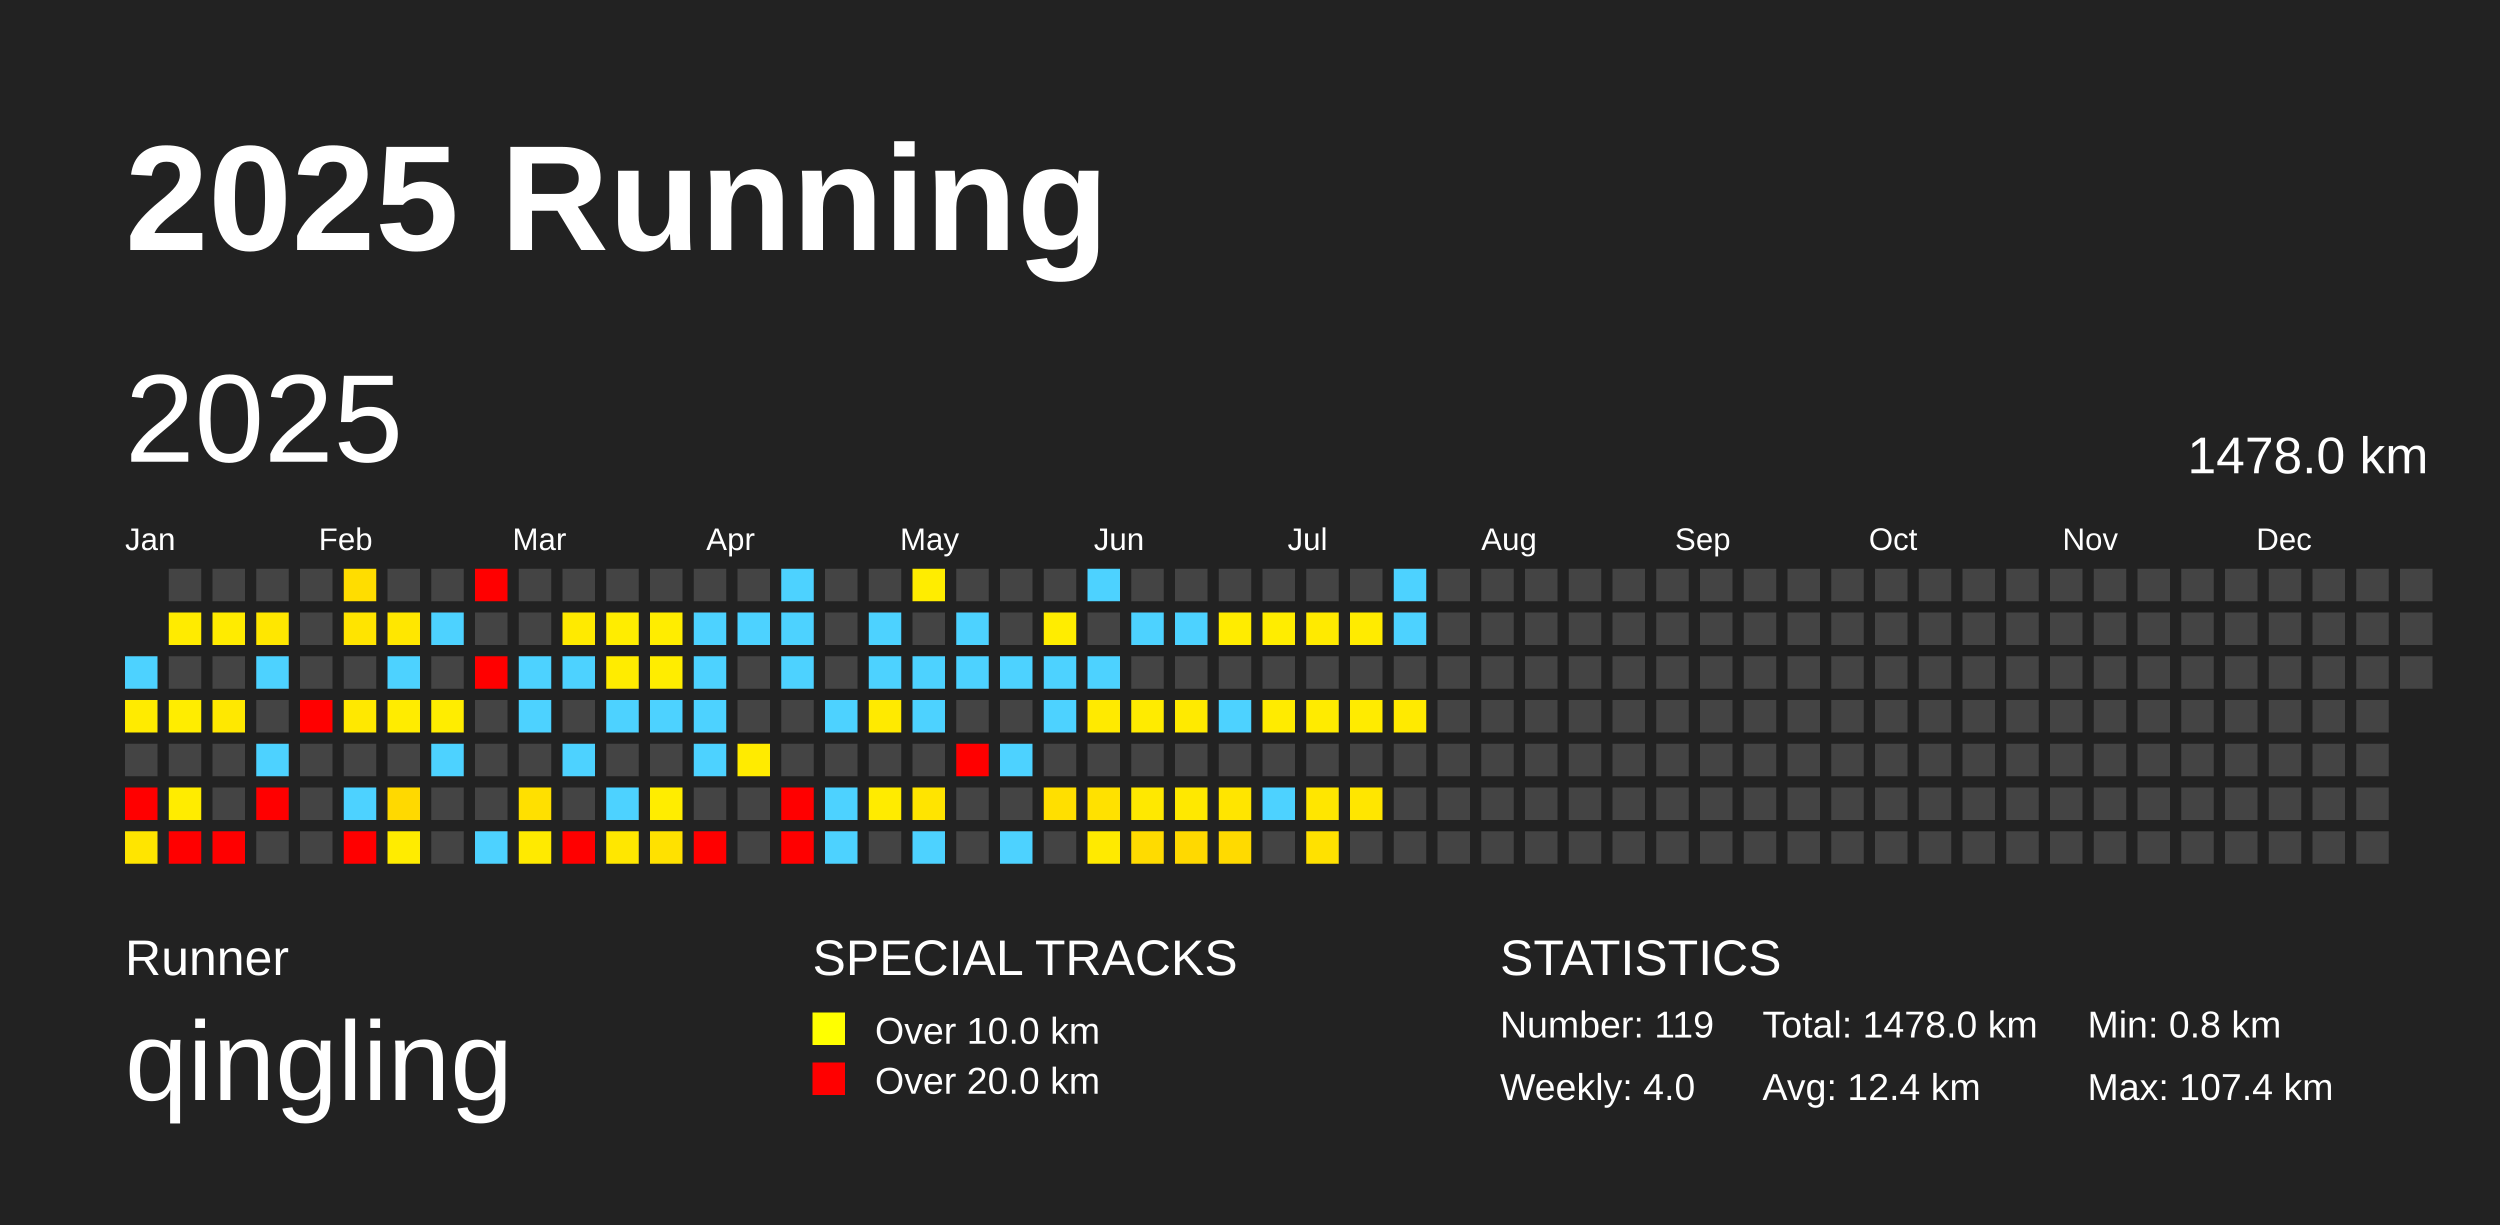
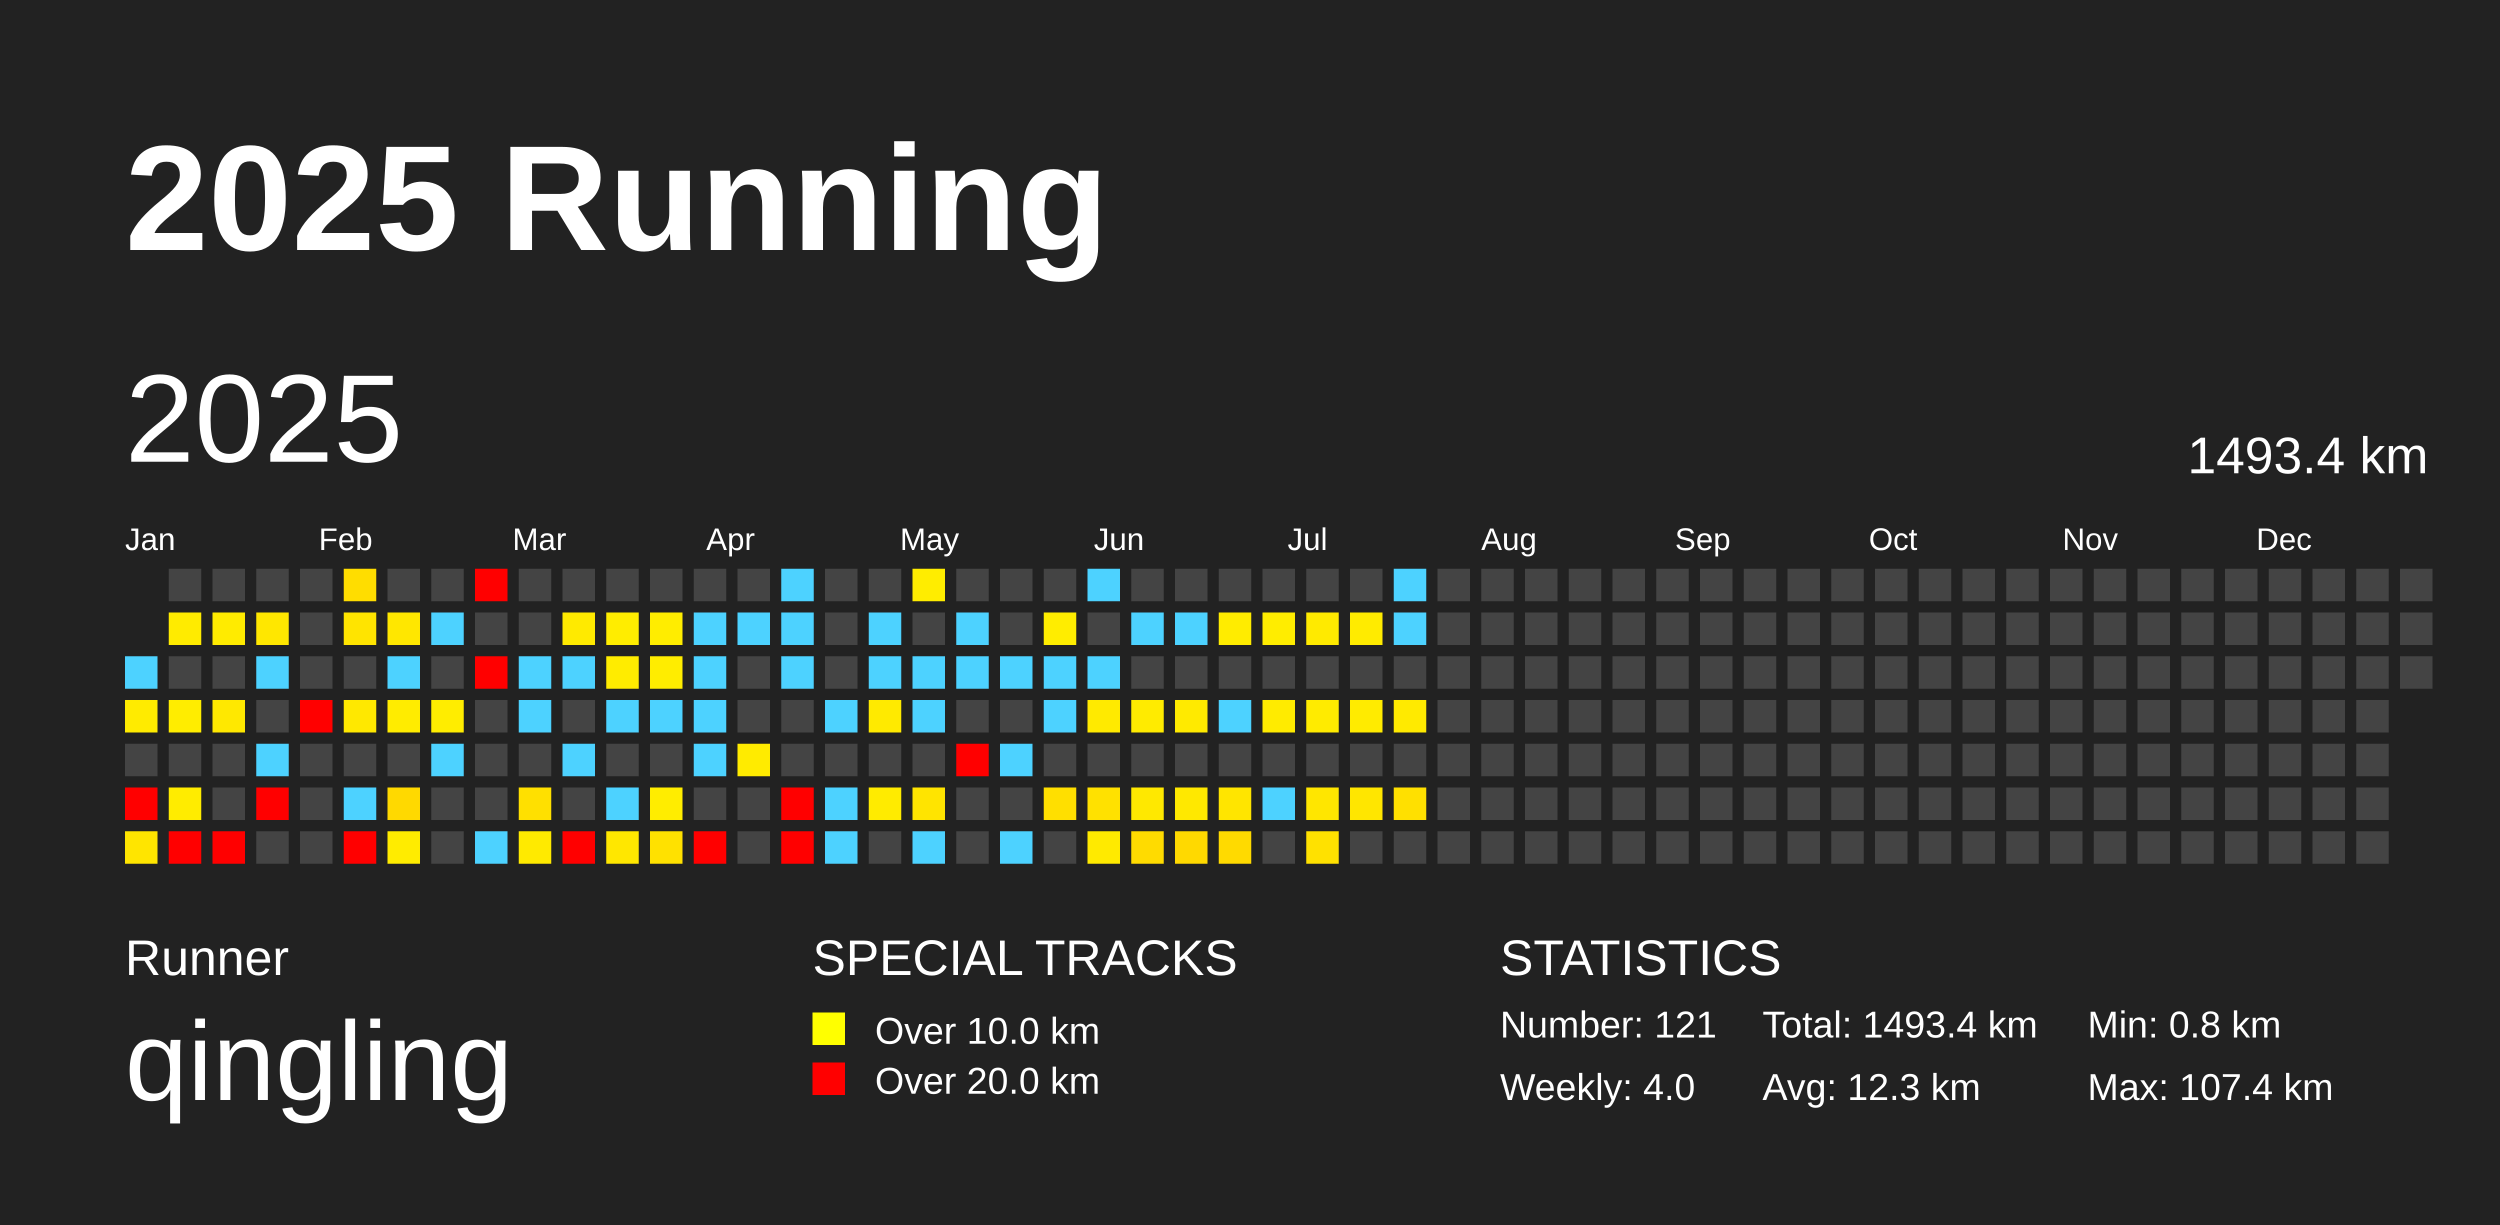
<svg xmlns="http://www.w3.org/2000/svg" baseProfile="full" height="98mm" version="1.1" viewBox="0,0,200,98" width="200mm">
  <defs />
  <rect fill="#222222" height="98" width="200" x="0" y="0" />
  <text fill="#FFFFFF" style="font-size:12px; font-family:Arial; font-weight:bold;" x="10" y="20">2025 Running</text>
  <text fill="#FFFFFF" style="font-size:4px; font-family:Arial" x="10" y="78">Runner</text>
  <text fill="#FFFFFF" style="font-size:9px; font-family:Arial" x="10" y="88">qingling</text>
  <text fill="#FFFFFF" style="font-size:4px; font-family:Arial" x="65" y="78">SPECIAL TRACKS</text>
  <rect fill="yellow" height="2.6" width="2.6" x="65" y="81" />
  <text fill="#FFFFFF" style="font-size:3px; font-family:Arial" x="70" y="83.5">Over 10.0 km</text>
  <rect fill="red" height="2.6" width="2.6" x="65" y="85" />
  <text fill="#FFFFFF" style="font-size:3px; font-family:Arial" x="70" y="87.5">Over 20.0 km</text>
  <text fill="#FFFFFF" style="font-size:4px; font-family:Arial" x="120" y="78">STATISTICS</text>
-   <text fill="#FFFFFF" style="font-size:3px; font-family:Arial" x="120" y="83">Number: 119</text>
+   <text fill="#FFFFFF" style="font-size:3px; font-family:Arial" x="120" y="83">Number: 121</text>
  <text fill="#FFFFFF" style="font-size:3px; font-family:Arial" x="120" y="88">Weekly: 4.0</text>
-   <text fill="#FFFFFF" style="font-size:3px; font-family:Arial" x="141" y="83">Total: 1478.0 km</text>
-   <text fill="#FFFFFF" style="font-size:3px; font-family:Arial" x="141" y="88">Avg: 12.4 km</text>
+   <text fill="#FFFFFF" style="font-size:3px; font-family:Arial" x="141" y="83">Total: 1493.4 km</text>
+   <text fill="#FFFFFF" style="font-size:3px; font-family:Arial" x="141" y="88">Avg: 12.3 km</text>
  <text fill="#FFFFFF" style="font-size:3px; font-family:Arial" x="167" y="83">Min: 0.8 km</text>
  <text fill="#FFFFFF" style="font-size:3px; font-family:Arial" x="167" y="88">Max: 107.4 km</text>
  <text dominant-baseline="hanging" fill="#FFFFFF" style="font-size:10.0px; font-family:Arial;" x="10" y="30">2025</text>
-   <text dominant-baseline="hanging" fill="#FFFFFF" style="font-size:4.125px; font-family:Arial;" x="175" y="35">1478.0 km</text>
+   <text dominant-baseline="hanging" fill="#FFFFFF" style="font-size:4.125px; font-family:Arial;" x="175" y="35">1493.4 km</text>
  <text fill="#FFFFFF" style="font-size:2.5px; font-family:Arial" x="10.0" y="44">Jan</text>
  <text fill="#FFFFFF" style="font-size:2.5px; font-family:Arial" x="25.5" y="44">Feb</text>
  <text fill="#FFFFFF" style="font-size:2.5px; font-family:Arial" x="41.0" y="44">Mar</text>
  <text fill="#FFFFFF" style="font-size:2.5px; font-family:Arial" x="56.5" y="44">Apr</text>
  <text fill="#FFFFFF" style="font-size:2.5px; font-family:Arial" x="72.0" y="44">May</text>
  <text fill="#FFFFFF" style="font-size:2.5px; font-family:Arial" x="87.5" y="44">Jun</text>
  <text fill="#FFFFFF" style="font-size:2.5px; font-family:Arial" x="103.0" y="44">Jul</text>
  <text fill="#FFFFFF" style="font-size:2.5px; font-family:Arial" x="118.5" y="44">Aug</text>
  <text fill="#FFFFFF" style="font-size:2.5px; font-family:Arial" x="134.0" y="44">Sep</text>
  <text fill="#FFFFFF" style="font-size:2.5px; font-family:Arial" x="149.5" y="44">Oct</text>
  <text fill="#FFFFFF" style="font-size:2.5px; font-family:Arial" x="165.0" y="44">Nov</text>
  <text fill="#FFFFFF" style="font-size:2.5px; font-family:Arial" x="180.5" y="44">Dec</text>
  <rect fill="#4dd2ff" height="2.6" width="2.6" x="10.0" y="52.5" />
  <rect fill="#ffeb00" height="2.6" width="2.6" x="10.0" y="56.0" />
  <rect fill="#444444" height="2.6" width="2.6" x="10.0" y="59.5" />
  <rect fill="red" height="2.6" width="2.6" x="10.0" y="63.0" />
  <rect fill="#ffe500" height="2.6" width="2.6" x="10.0" y="66.5" />
  <rect fill="#444444" height="2.6" width="2.6" x="13.5" y="45.5" />
  <rect fill="#ffeb00" height="2.6" width="2.6" x="13.5" y="49.0" />
  <rect fill="#444444" height="2.6" width="2.6" x="13.5" y="52.5" />
  <rect fill="#ffed00" height="2.6" width="2.6" x="13.5" y="56.0" />
  <rect fill="#444444" height="2.6" width="2.6" x="13.5" y="59.5" />
  <rect fill="#ffec00" height="2.6" width="2.6" x="13.5" y="63.0" />
  <rect fill="red" height="2.6" width="2.6" x="13.5" y="66.5" />
  <rect fill="#444444" height="2.6" width="2.6" x="17.0" y="45.5" />
  <rect fill="#ffeb00" height="2.6" width="2.6" x="17.0" y="49.0" />
  <rect fill="#444444" height="2.6" width="2.6" x="17.0" y="52.5" />
  <rect fill="#ffe800" height="2.6" width="2.6" x="17.0" y="56.0" />
  <rect fill="#444444" height="2.6" width="2.6" x="17.0" y="59.5" />
  <rect fill="#444444" height="2.6" width="2.6" x="17.0" y="63.0" />
  <rect fill="red" height="2.6" width="2.6" x="17.0" y="66.5" />
  <rect fill="#444444" height="2.6" width="2.6" x="20.5" y="45.5" />
  <rect fill="#ffe700" height="2.6" width="2.6" x="20.5" y="49.0" />
  <rect fill="#4dd2ff" height="2.6" width="2.6" x="20.5" y="52.5" />
  <rect fill="#444444" height="2.6" width="2.6" x="20.5" y="56.0" />
  <rect fill="#4dd2ff" height="2.6" width="2.6" x="20.5" y="59.5" />
  <rect fill="red" height="2.6" width="2.6" x="20.5" y="63.0" />
  <rect fill="#444444" height="2.6" width="2.6" x="20.5" y="66.5" />
  <rect fill="#444444" height="2.6" width="2.6" x="24.0" y="45.5" />
  <rect fill="#444444" height="2.6" width="2.6" x="24.0" y="49.0" />
  <rect fill="#444444" height="2.6" width="2.6" x="24.0" y="52.5" />
  <rect fill="red" height="2.6" width="2.6" x="24.0" y="56.0" />
  <rect fill="#444444" height="2.6" width="2.6" x="24.0" y="59.5" />
  <rect fill="#444444" height="2.6" width="2.6" x="24.0" y="63.0" />
  <rect fill="#444444" height="2.6" width="2.6" x="24.0" y="66.5" />
  <rect fill="#ffdd00" height="2.6" width="2.6" x="27.5" y="45.5" />
  <rect fill="#ffe400" height="2.6" width="2.6" x="27.5" y="49.0" />
  <rect fill="#444444" height="2.6" width="2.6" x="27.5" y="52.5" />
  <rect fill="#ffe800" height="2.6" width="2.6" x="27.5" y="56.0" />
  <rect fill="#444444" height="2.6" width="2.6" x="27.5" y="59.5" />
  <rect fill="#4dd2ff" height="2.6" width="2.6" x="27.5" y="63.0" />
  <rect fill="red" height="2.6" width="2.6" x="27.5" y="66.5" />
  <rect fill="#444444" height="2.6" width="2.6" x="31.0" y="45.5" />
  <rect fill="#ffe700" height="2.6" width="2.6" x="31.0" y="49.0" />
  <rect fill="#4dd2ff" height="2.6" width="2.6" x="31.0" y="52.5" />
  <rect fill="#ffec00" height="2.6" width="2.6" x="31.0" y="56.0" />
  <rect fill="#444444" height="2.6" width="2.6" x="31.0" y="59.5" />
  <rect fill="#ffd900" height="2.6" width="2.6" x="31.0" y="63.0" />
  <rect fill="#ffec00" height="2.6" width="2.6" x="31.0" y="66.5" />
  <rect fill="#444444" height="2.6" width="2.6" x="34.5" y="45.5" />
  <rect fill="#4dd2ff" height="2.6" width="2.6" x="34.5" y="49.0" />
  <rect fill="#444444" height="2.6" width="2.6" x="34.5" y="52.5" />
  <rect fill="#ffed00" height="2.6" width="2.6" x="34.5" y="56.0" />
  <rect fill="#4dd2ff" height="2.6" width="2.6" x="34.5" y="59.5" />
  <rect fill="#444444" height="2.6" width="2.6" x="34.5" y="63.0" />
  <rect fill="#444444" height="2.6" width="2.6" x="34.5" y="66.5" />
  <rect fill="red" height="2.6" width="2.6" x="38.0" y="45.5" />
  <rect fill="#444444" height="2.6" width="2.6" x="38.0" y="49.0" />
  <rect fill="red" height="2.6" width="2.6" x="38.0" y="52.5" />
  <rect fill="#444444" height="2.6" width="2.6" x="38.0" y="56.0" />
  <rect fill="#444444" height="2.6" width="2.6" x="38.0" y="59.5" />
  <rect fill="#444444" height="2.6" width="2.6" x="38.0" y="63.0" />
  <rect fill="#4dd2ff" height="2.6" width="2.6" x="38.0" y="66.5" />
  <rect fill="#444444" height="2.6" width="2.6" x="41.5" y="45.5" />
  <rect fill="#444444" height="2.6" width="2.6" x="41.5" y="49.0" />
  <rect fill="#4dd2ff" height="2.6" width="2.6" x="41.5" y="52.5" />
  <rect fill="#4dd2ff" height="2.6" width="2.6" x="41.5" y="56.0" />
  <rect fill="#444444" height="2.6" width="2.6" x="41.5" y="59.5" />
  <rect fill="#ffe000" height="2.6" width="2.6" x="41.5" y="63.0" />
  <rect fill="#ffea00" height="2.6" width="2.6" x="41.5" y="66.5" />
  <rect fill="#444444" height="2.6" width="2.6" x="45.0" y="45.5" />
  <rect fill="#ffea00" height="2.6" width="2.6" x="45.0" y="49.0" />
  <rect fill="#4dd2ff" height="2.6" width="2.6" x="45.0" y="52.5" />
  <rect fill="#444444" height="2.6" width="2.6" x="45.0" y="56.0" />
  <rect fill="#4dd2ff" height="2.6" width="2.6" x="45.0" y="59.5" />
  <rect fill="#444444" height="2.6" width="2.6" x="45.0" y="63.0" />
  <rect fill="red" height="2.6" width="2.6" x="45.0" y="66.5" />
  <rect fill="#444444" height="2.6" width="2.6" x="48.5" y="45.5" />
  <rect fill="#ffed00" height="2.6" width="2.6" x="48.5" y="49.0" />
  <rect fill="#ffec00" height="2.6" width="2.6" x="48.5" y="52.5" />
  <rect fill="#4dd2ff" height="2.6" width="2.6" x="48.5" y="56.0" />
  <rect fill="#444444" height="2.6" width="2.6" x="48.5" y="59.5" />
  <rect fill="#4dd2ff" height="2.6" width="2.6" x="48.5" y="63.0" />
  <rect fill="#ffe700" height="2.6" width="2.6" x="48.5" y="66.5" />
  <rect fill="#444444" height="2.6" width="2.6" x="52.0" y="45.5" />
  <rect fill="#ffed00" height="2.6" width="2.6" x="52.0" y="49.0" />
  <rect fill="#ffed00" height="2.6" width="2.6" x="52.0" y="52.5" />
  <rect fill="#4dd2ff" height="2.6" width="2.6" x="52.0" y="56.0" />
  <rect fill="#444444" height="2.6" width="2.6" x="52.0" y="59.5" />
  <rect fill="#ffed00" height="2.6" width="2.6" x="52.0" y="63.0" />
  <rect fill="#ffe100" height="2.6" width="2.6" x="52.0" y="66.5" />
  <rect fill="#444444" height="2.6" width="2.6" x="55.5" y="45.5" />
  <rect fill="#4dd2ff" height="2.6" width="2.6" x="55.5" y="49.0" />
  <rect fill="#4dd2ff" height="2.6" width="2.6" x="55.5" y="52.5" />
  <rect fill="#4dd2ff" height="2.6" width="2.6" x="55.5" y="56.0" />
  <rect fill="#4dd2ff" height="2.6" width="2.6" x="55.5" y="59.5" />
  <rect fill="#444444" height="2.6" width="2.6" x="55.5" y="63.0" />
  <rect fill="red" height="2.6" width="2.6" x="55.5" y="66.5" />
  <rect fill="#444444" height="2.6" width="2.6" x="59.0" y="45.5" />
  <rect fill="#4dd2ff" height="2.6" width="2.6" x="59.0" y="49.0" />
  <rect fill="#444444" height="2.6" width="2.6" x="59.0" y="52.5" />
  <rect fill="#444444" height="2.6" width="2.6" x="59.0" y="56.0" />
  <rect fill="#ffeb00" height="2.6" width="2.6" x="59.0" y="59.5" />
  <rect fill="#444444" height="2.6" width="2.6" x="59.0" y="63.0" />
  <rect fill="#444444" height="2.6" width="2.6" x="59.0" y="66.5" />
  <rect fill="#4dd2ff" height="2.6" width="2.6" x="62.5" y="45.5" />
  <rect fill="#4dd2ff" height="2.6" width="2.6" x="62.5" y="49.0" />
  <rect fill="#4dd2ff" height="2.6" width="2.6" x="62.5" y="52.5" />
  <rect fill="#444444" height="2.6" width="2.6" x="62.5" y="56.0" />
  <rect fill="#444444" height="2.6" width="2.6" x="62.5" y="59.5" />
  <rect fill="red" height="2.6" width="2.6" x="62.5" y="63.0" />
  <rect fill="red" height="2.6" width="2.6" x="62.5" y="66.5" />
  <rect fill="#444444" height="2.6" width="2.6" x="66.0" y="45.5" />
  <rect fill="#444444" height="2.6" width="2.6" x="66.0" y="49.0" />
  <rect fill="#444444" height="2.6" width="2.6" x="66.0" y="52.5" />
  <rect fill="#4dd2ff" height="2.6" width="2.6" x="66.0" y="56.0" />
  <rect fill="#444444" height="2.6" width="2.6" x="66.0" y="59.5" />
  <rect fill="#4dd2ff" height="2.6" width="2.6" x="66.0" y="63.0" />
  <rect fill="#4dd2ff" height="2.6" width="2.6" x="66.0" y="66.5" />
  <rect fill="#444444" height="2.6" width="2.6" x="69.5" y="45.5" />
  <rect fill="#4dd2ff" height="2.6" width="2.6" x="69.5" y="49.0" />
  <rect fill="#4dd2ff" height="2.6" width="2.6" x="69.5" y="52.5" />
  <rect fill="#ffea00" height="2.6" width="2.6" x="69.5" y="56.0" />
  <rect fill="#444444" height="2.6" width="2.6" x="69.5" y="59.5" />
  <rect fill="#ffeb00" height="2.6" width="2.6" x="69.5" y="63.0" />
  <rect fill="#444444" height="2.6" width="2.6" x="69.5" y="66.5" />
  <rect fill="#ffed00" height="2.6" width="2.6" x="73.0" y="45.5" />
  <rect fill="#444444" height="2.6" width="2.6" x="73.0" y="49.0" />
  <rect fill="#4dd2ff" height="2.6" width="2.6" x="73.0" y="52.5" />
  <rect fill="#4dd2ff" height="2.6" width="2.6" x="73.0" y="56.0" />
  <rect fill="#444444" height="2.6" width="2.6" x="73.0" y="59.5" />
  <rect fill="#ffe400" height="2.6" width="2.6" x="73.0" y="63.0" />
  <rect fill="#4dd2ff" height="2.6" width="2.6" x="73.0" y="66.5" />
  <rect fill="#444444" height="2.6" width="2.6" x="76.5" y="45.5" />
  <rect fill="#4dd2ff" height="2.6" width="2.6" x="76.5" y="49.0" />
  <rect fill="#4dd2ff" height="2.6" width="2.6" x="76.5" y="52.5" />
  <rect fill="#444444" height="2.6" width="2.6" x="76.5" y="56.0" />
  <rect fill="red" height="2.6" width="2.6" x="76.5" y="59.5" />
  <rect fill="#444444" height="2.6" width="2.6" x="76.5" y="63.0" />
  <rect fill="#444444" height="2.6" width="2.6" x="76.5" y="66.5" />
  <rect fill="#444444" height="2.6" width="2.6" x="80.0" y="45.5" />
  <rect fill="#444444" height="2.6" width="2.6" x="80.0" y="49.0" />
  <rect fill="#4dd2ff" height="2.6" width="2.6" x="80.0" y="52.5" />
  <rect fill="#444444" height="2.6" width="2.6" x="80.0" y="56.0" />
  <rect fill="#4dd2ff" height="2.6" width="2.6" x="80.0" y="59.5" />
  <rect fill="#444444" height="2.6" width="2.6" x="80.0" y="63.0" />
  <rect fill="#4dd2ff" height="2.6" width="2.6" x="80.0" y="66.5" />
  <rect fill="#444444" height="2.6" width="2.6" x="83.5" y="45.5" />
  <rect fill="#ffed00" height="2.6" width="2.6" x="83.5" y="49.0" />
  <rect fill="#4dd2ff" height="2.6" width="2.6" x="83.5" y="52.5" />
  <rect fill="#4dd2ff" height="2.6" width="2.6" x="83.5" y="56.0" />
  <rect fill="#444444" height="2.6" width="2.6" x="83.5" y="59.5" />
  <rect fill="#ffdf00" height="2.6" width="2.6" x="83.5" y="63.0" />
  <rect fill="#444444" height="2.6" width="2.6" x="83.5" y="66.5" />
  <rect fill="#4dd2ff" height="2.6" width="2.6" x="87.0" y="45.5" />
  <rect fill="#444444" height="2.6" width="2.6" x="87.0" y="49.0" />
  <rect fill="#4dd2ff" height="2.6" width="2.6" x="87.0" y="52.5" />
  <rect fill="#ffea00" height="2.6" width="2.6" x="87.0" y="56.0" />
  <rect fill="#444444" height="2.6" width="2.6" x="87.0" y="59.5" />
  <rect fill="#ffe100" height="2.6" width="2.6" x="87.0" y="63.0" />
  <rect fill="#ffea00" height="2.6" width="2.6" x="87.0" y="66.5" />
  <rect fill="#444444" height="2.6" width="2.6" x="90.5" y="45.5" />
  <rect fill="#4dd2ff" height="2.6" width="2.6" x="90.5" y="49.0" />
  <rect fill="#444444" height="2.6" width="2.6" x="90.5" y="52.5" />
  <rect fill="#ffeb00" height="2.6" width="2.6" x="90.5" y="56.0" />
  <rect fill="#444444" height="2.6" width="2.6" x="90.5" y="59.5" />
  <rect fill="#ffe800" height="2.6" width="2.6" x="90.5" y="63.0" />
  <rect fill="#ffdb00" height="2.6" width="2.6" x="90.5" y="66.5" />
  <rect fill="#444444" height="2.6" width="2.6" x="94.0" y="45.5" />
  <rect fill="#4dd2ff" height="2.6" width="2.6" x="94.0" y="49.0" />
  <rect fill="#444444" height="2.6" width="2.6" x="94.0" y="52.5" />
  <rect fill="#ffea00" height="2.6" width="2.6" x="94.0" y="56.0" />
  <rect fill="#444444" height="2.6" width="2.6" x="94.0" y="59.5" />
  <rect fill="#ffe800" height="2.6" width="2.6" x="94.0" y="63.0" />
  <rect fill="#ffd900" height="2.6" width="2.6" x="94.0" y="66.5" />
  <rect fill="#444444" height="2.6" width="2.6" x="97.5" y="45.5" />
  <rect fill="#ffec00" height="2.6" width="2.6" x="97.5" y="49.0" />
  <rect fill="#444444" height="2.6" width="2.6" x="97.5" y="52.5" />
  <rect fill="#4dd2ff" height="2.6" width="2.6" x="97.5" y="56.0" />
  <rect fill="#444444" height="2.6" width="2.6" x="97.5" y="59.5" />
  <rect fill="#ffe500" height="2.6" width="2.6" x="97.5" y="63.0" />
  <rect fill="#ffda00" height="2.6" width="2.6" x="97.5" y="66.5" />
  <rect fill="#444444" height="2.6" width="2.6" x="101.0" y="45.5" />
  <rect fill="#ffed00" height="2.6" width="2.6" x="101.0" y="49.0" />
  <rect fill="#444444" height="2.6" width="2.6" x="101.0" y="52.5" />
  <rect fill="#ffeb00" height="2.6" width="2.6" x="101.0" y="56.0" />
  <rect fill="#444444" height="2.6" width="2.6" x="101.0" y="59.5" />
  <rect fill="#4dd2ff" height="2.6" width="2.6" x="101.0" y="63.0" />
  <rect fill="#444444" height="2.6" width="2.6" x="101.0" y="66.5" />
  <rect fill="#444444" height="2.6" width="2.6" x="104.5" y="45.5" />
  <rect fill="#ffea00" height="2.6" width="2.6" x="104.5" y="49.0" />
  <rect fill="#444444" height="2.6" width="2.6" x="104.5" y="52.5" />
  <rect fill="#ffeb00" height="2.6" width="2.6" x="104.5" y="56.0" />
  <rect fill="#444444" height="2.6" width="2.6" x="104.5" y="59.5" />
  <rect fill="#ffe600" height="2.6" width="2.6" x="104.5" y="63.0" />
  <rect fill="#ffe100" height="2.6" width="2.6" x="104.5" y="66.5" />
  <rect fill="#444444" height="2.6" width="2.6" x="108.0" y="45.5" />
  <rect fill="#ffeb00" height="2.6" width="2.6" x="108.0" y="49.0" />
  <rect fill="#444444" height="2.6" width="2.6" x="108.0" y="52.5" />
  <rect fill="#ffeb00" height="2.6" width="2.6" x="108.0" y="56.0" />
  <rect fill="#444444" height="2.6" width="2.6" x="108.0" y="59.5" />
  <rect fill="#ffe600" height="2.6" width="2.6" x="108.0" y="63.0" />
  <rect fill="#444444" height="2.6" width="2.6" x="108.0" y="66.5" />
  <rect fill="#4dd2ff" height="2.6" width="2.6" x="111.5" y="45.5" />
  <rect fill="#4dd2ff" height="2.6" width="2.6" x="111.5" y="49.0" />
  <rect fill="#444444" height="2.6" width="2.6" x="111.5" y="52.5" />
  <rect fill="#ffea00" height="2.6" width="2.6" x="111.5" y="56.0" />
  <rect fill="#444444" height="2.6" width="2.6" x="111.5" y="59.5" />
-   <rect fill="#444444" height="2.6" width="2.6" x="111.5" y="63.0" />
+   <rect fill="#ffe000" height="2.6" width="2.6" x="111.5" y="63.0" />
  <rect fill="#444444" height="2.6" width="2.6" x="111.5" y="66.5" />
  <rect fill="#444444" height="2.6" width="2.6" x="115.0" y="45.5" />
  <rect fill="#444444" height="2.6" width="2.6" x="115.0" y="49.0" />
  <rect fill="#444444" height="2.6" width="2.6" x="115.0" y="52.5" />
  <rect fill="#444444" height="2.6" width="2.6" x="115.0" y="56.0" />
  <rect fill="#444444" height="2.6" width="2.6" x="115.0" y="59.5" />
  <rect fill="#444444" height="2.6" width="2.6" x="115.0" y="63.0" />
  <rect fill="#444444" height="2.6" width="2.6" x="115.0" y="66.5" />
  <rect fill="#444444" height="2.6" width="2.6" x="118.5" y="45.5" />
  <rect fill="#444444" height="2.6" width="2.6" x="118.5" y="49.0" />
  <rect fill="#444444" height="2.6" width="2.6" x="118.5" y="52.5" />
  <rect fill="#444444" height="2.6" width="2.6" x="118.5" y="56.0" />
  <rect fill="#444444" height="2.6" width="2.6" x="118.5" y="59.5" />
  <rect fill="#444444" height="2.6" width="2.6" x="118.5" y="63.0" />
  <rect fill="#444444" height="2.6" width="2.6" x="118.5" y="66.5" />
  <rect fill="#444444" height="2.6" width="2.6" x="122.0" y="45.5" />
  <rect fill="#444444" height="2.6" width="2.6" x="122.0" y="49.0" />
  <rect fill="#444444" height="2.6" width="2.6" x="122.0" y="52.5" />
  <rect fill="#444444" height="2.6" width="2.6" x="122.0" y="56.0" />
  <rect fill="#444444" height="2.6" width="2.6" x="122.0" y="59.5" />
  <rect fill="#444444" height="2.6" width="2.6" x="122.0" y="63.0" />
  <rect fill="#444444" height="2.6" width="2.6" x="122.0" y="66.5" />
  <rect fill="#444444" height="2.6" width="2.6" x="125.5" y="45.5" />
  <rect fill="#444444" height="2.6" width="2.6" x="125.5" y="49.0" />
  <rect fill="#444444" height="2.6" width="2.6" x="125.5" y="52.5" />
  <rect fill="#444444" height="2.6" width="2.6" x="125.5" y="56.0" />
  <rect fill="#444444" height="2.6" width="2.6" x="125.5" y="59.5" />
  <rect fill="#444444" height="2.6" width="2.6" x="125.5" y="63.0" />
  <rect fill="#444444" height="2.6" width="2.6" x="125.5" y="66.5" />
  <rect fill="#444444" height="2.6" width="2.6" x="129.0" y="45.5" />
  <rect fill="#444444" height="2.6" width="2.6" x="129.0" y="49.0" />
  <rect fill="#444444" height="2.6" width="2.6" x="129.0" y="52.5" />
  <rect fill="#444444" height="2.6" width="2.6" x="129.0" y="56.0" />
  <rect fill="#444444" height="2.6" width="2.6" x="129.0" y="59.5" />
  <rect fill="#444444" height="2.6" width="2.6" x="129.0" y="63.0" />
  <rect fill="#444444" height="2.6" width="2.6" x="129.0" y="66.5" />
  <rect fill="#444444" height="2.6" width="2.6" x="132.5" y="45.5" />
  <rect fill="#444444" height="2.6" width="2.6" x="132.5" y="49.0" />
  <rect fill="#444444" height="2.6" width="2.6" x="132.5" y="52.5" />
  <rect fill="#444444" height="2.6" width="2.6" x="132.5" y="56.0" />
  <rect fill="#444444" height="2.6" width="2.6" x="132.5" y="59.5" />
  <rect fill="#444444" height="2.6" width="2.6" x="132.5" y="63.0" />
  <rect fill="#444444" height="2.6" width="2.6" x="132.5" y="66.5" />
  <rect fill="#444444" height="2.6" width="2.6" x="136.0" y="45.5" />
  <rect fill="#444444" height="2.6" width="2.6" x="136.0" y="49.0" />
  <rect fill="#444444" height="2.6" width="2.6" x="136.0" y="52.5" />
  <rect fill="#444444" height="2.6" width="2.6" x="136.0" y="56.0" />
  <rect fill="#444444" height="2.6" width="2.6" x="136.0" y="59.5" />
  <rect fill="#444444" height="2.6" width="2.6" x="136.0" y="63.0" />
  <rect fill="#444444" height="2.6" width="2.6" x="136.0" y="66.5" />
  <rect fill="#444444" height="2.6" width="2.6" x="139.5" y="45.5" />
  <rect fill="#444444" height="2.6" width="2.6" x="139.5" y="49.0" />
  <rect fill="#444444" height="2.6" width="2.6" x="139.5" y="52.5" />
  <rect fill="#444444" height="2.6" width="2.6" x="139.5" y="56.0" />
  <rect fill="#444444" height="2.6" width="2.6" x="139.5" y="59.5" />
  <rect fill="#444444" height="2.6" width="2.6" x="139.5" y="63.0" />
  <rect fill="#444444" height="2.6" width="2.6" x="139.5" y="66.5" />
  <rect fill="#444444" height="2.6" width="2.6" x="143.0" y="45.5" />
  <rect fill="#444444" height="2.6" width="2.6" x="143.0" y="49.0" />
  <rect fill="#444444" height="2.6" width="2.6" x="143.0" y="52.5" />
  <rect fill="#444444" height="2.6" width="2.6" x="143.0" y="56.0" />
  <rect fill="#444444" height="2.6" width="2.6" x="143.0" y="59.5" />
  <rect fill="#444444" height="2.6" width="2.6" x="143.0" y="63.0" />
  <rect fill="#444444" height="2.6" width="2.6" x="143.0" y="66.5" />
  <rect fill="#444444" height="2.6" width="2.6" x="146.5" y="45.5" />
  <rect fill="#444444" height="2.6" width="2.6" x="146.5" y="49.0" />
  <rect fill="#444444" height="2.6" width="2.6" x="146.5" y="52.5" />
  <rect fill="#444444" height="2.6" width="2.6" x="146.5" y="56.0" />
  <rect fill="#444444" height="2.6" width="2.6" x="146.5" y="59.5" />
  <rect fill="#444444" height="2.6" width="2.6" x="146.5" y="63.0" />
  <rect fill="#444444" height="2.6" width="2.6" x="146.5" y="66.5" />
  <rect fill="#444444" height="2.6" width="2.6" x="150.0" y="45.5" />
  <rect fill="#444444" height="2.6" width="2.6" x="150.0" y="49.0" />
  <rect fill="#444444" height="2.6" width="2.6" x="150.0" y="52.5" />
  <rect fill="#444444" height="2.6" width="2.6" x="150.0" y="56.0" />
  <rect fill="#444444" height="2.6" width="2.6" x="150.0" y="59.5" />
  <rect fill="#444444" height="2.6" width="2.6" x="150.0" y="63.0" />
  <rect fill="#444444" height="2.6" width="2.6" x="150.0" y="66.5" />
  <rect fill="#444444" height="2.6" width="2.6" x="153.5" y="45.5" />
  <rect fill="#444444" height="2.6" width="2.6" x="153.5" y="49.0" />
  <rect fill="#444444" height="2.6" width="2.6" x="153.5" y="52.5" />
  <rect fill="#444444" height="2.6" width="2.6" x="153.5" y="56.0" />
  <rect fill="#444444" height="2.6" width="2.6" x="153.5" y="59.5" />
  <rect fill="#444444" height="2.6" width="2.6" x="153.5" y="63.0" />
  <rect fill="#444444" height="2.6" width="2.6" x="153.5" y="66.5" />
  <rect fill="#444444" height="2.6" width="2.6" x="157.0" y="45.5" />
  <rect fill="#444444" height="2.6" width="2.6" x="157.0" y="49.0" />
  <rect fill="#444444" height="2.6" width="2.6" x="157.0" y="52.5" />
  <rect fill="#444444" height="2.6" width="2.6" x="157.0" y="56.0" />
  <rect fill="#444444" height="2.6" width="2.6" x="157.0" y="59.5" />
  <rect fill="#444444" height="2.6" width="2.6" x="157.0" y="63.0" />
  <rect fill="#444444" height="2.6" width="2.6" x="157.0" y="66.5" />
  <rect fill="#444444" height="2.6" width="2.6" x="160.5" y="45.5" />
  <rect fill="#444444" height="2.6" width="2.6" x="160.5" y="49.0" />
  <rect fill="#444444" height="2.6" width="2.6" x="160.5" y="52.5" />
  <rect fill="#444444" height="2.6" width="2.6" x="160.5" y="56.0" />
  <rect fill="#444444" height="2.6" width="2.6" x="160.5" y="59.5" />
  <rect fill="#444444" height="2.6" width="2.6" x="160.5" y="63.0" />
  <rect fill="#444444" height="2.6" width="2.6" x="160.5" y="66.5" />
  <rect fill="#444444" height="2.6" width="2.6" x="164.0" y="45.5" />
  <rect fill="#444444" height="2.6" width="2.6" x="164.0" y="49.0" />
  <rect fill="#444444" height="2.6" width="2.6" x="164.0" y="52.5" />
  <rect fill="#444444" height="2.6" width="2.6" x="164.0" y="56.0" />
  <rect fill="#444444" height="2.6" width="2.6" x="164.0" y="59.5" />
  <rect fill="#444444" height="2.6" width="2.6" x="164.0" y="63.0" />
  <rect fill="#444444" height="2.6" width="2.6" x="164.0" y="66.5" />
  <rect fill="#444444" height="2.6" width="2.6" x="167.5" y="45.5" />
  <rect fill="#444444" height="2.6" width="2.6" x="167.5" y="49.0" />
  <rect fill="#444444" height="2.6" width="2.6" x="167.5" y="52.5" />
  <rect fill="#444444" height="2.6" width="2.6" x="167.5" y="56.0" />
  <rect fill="#444444" height="2.6" width="2.6" x="167.5" y="59.5" />
  <rect fill="#444444" height="2.6" width="2.6" x="167.5" y="63.0" />
  <rect fill="#444444" height="2.6" width="2.6" x="167.5" y="66.5" />
  <rect fill="#444444" height="2.6" width="2.6" x="171.0" y="45.5" />
  <rect fill="#444444" height="2.6" width="2.6" x="171.0" y="49.0" />
  <rect fill="#444444" height="2.6" width="2.6" x="171.0" y="52.5" />
  <rect fill="#444444" height="2.6" width="2.6" x="171.0" y="56.0" />
  <rect fill="#444444" height="2.6" width="2.6" x="171.0" y="59.5" />
  <rect fill="#444444" height="2.6" width="2.6" x="171.0" y="63.0" />
  <rect fill="#444444" height="2.6" width="2.6" x="171.0" y="66.5" />
  <rect fill="#444444" height="2.6" width="2.6" x="174.5" y="45.5" />
  <rect fill="#444444" height="2.6" width="2.6" x="174.5" y="49.0" />
  <rect fill="#444444" height="2.6" width="2.6" x="174.5" y="52.5" />
  <rect fill="#444444" height="2.6" width="2.6" x="174.5" y="56.0" />
  <rect fill="#444444" height="2.6" width="2.6" x="174.5" y="59.5" />
  <rect fill="#444444" height="2.6" width="2.6" x="174.5" y="63.0" />
  <rect fill="#444444" height="2.6" width="2.6" x="174.5" y="66.5" />
  <rect fill="#444444" height="2.6" width="2.6" x="178.0" y="45.5" />
  <rect fill="#444444" height="2.6" width="2.6" x="178.0" y="49.0" />
  <rect fill="#444444" height="2.6" width="2.6" x="178.0" y="52.5" />
  <rect fill="#444444" height="2.6" width="2.6" x="178.0" y="56.0" />
  <rect fill="#444444" height="2.6" width="2.6" x="178.0" y="59.5" />
  <rect fill="#444444" height="2.6" width="2.6" x="178.0" y="63.0" />
  <rect fill="#444444" height="2.6" width="2.6" x="178.0" y="66.5" />
  <rect fill="#444444" height="2.6" width="2.6" x="181.5" y="45.5" />
  <rect fill="#444444" height="2.6" width="2.6" x="181.5" y="49.0" />
  <rect fill="#444444" height="2.6" width="2.6" x="181.5" y="52.5" />
  <rect fill="#444444" height="2.6" width="2.6" x="181.5" y="56.0" />
  <rect fill="#444444" height="2.6" width="2.6" x="181.5" y="59.5" />
  <rect fill="#444444" height="2.6" width="2.6" x="181.5" y="63.0" />
  <rect fill="#444444" height="2.6" width="2.6" x="181.5" y="66.5" />
  <rect fill="#444444" height="2.6" width="2.6" x="185.0" y="45.5" />
  <rect fill="#444444" height="2.6" width="2.6" x="185.0" y="49.0" />
  <rect fill="#444444" height="2.6" width="2.6" x="185.0" y="52.5" />
  <rect fill="#444444" height="2.6" width="2.6" x="185.0" y="56.0" />
  <rect fill="#444444" height="2.6" width="2.6" x="185.0" y="59.5" />
  <rect fill="#444444" height="2.6" width="2.6" x="185.0" y="63.0" />
  <rect fill="#444444" height="2.6" width="2.6" x="185.0" y="66.5" />
  <rect fill="#444444" height="2.6" width="2.6" x="188.5" y="45.5" />
  <rect fill="#444444" height="2.6" width="2.6" x="188.5" y="49.0" />
  <rect fill="#444444" height="2.6" width="2.6" x="188.5" y="52.5" />
  <rect fill="#444444" height="2.6" width="2.6" x="188.5" y="56.0" />
  <rect fill="#444444" height="2.6" width="2.6" x="188.5" y="59.5" />
  <rect fill="#444444" height="2.6" width="2.6" x="188.5" y="63.0" />
  <rect fill="#444444" height="2.6" width="2.6" x="188.5" y="66.5" />
  <rect fill="#444444" height="2.6" width="2.6" x="192.0" y="45.5" />
  <rect fill="#444444" height="2.6" width="2.6" x="192.0" y="49.0" />
  <rect fill="#444444" height="2.6" width="2.6" x="192.0" y="52.5" />
</svg>
